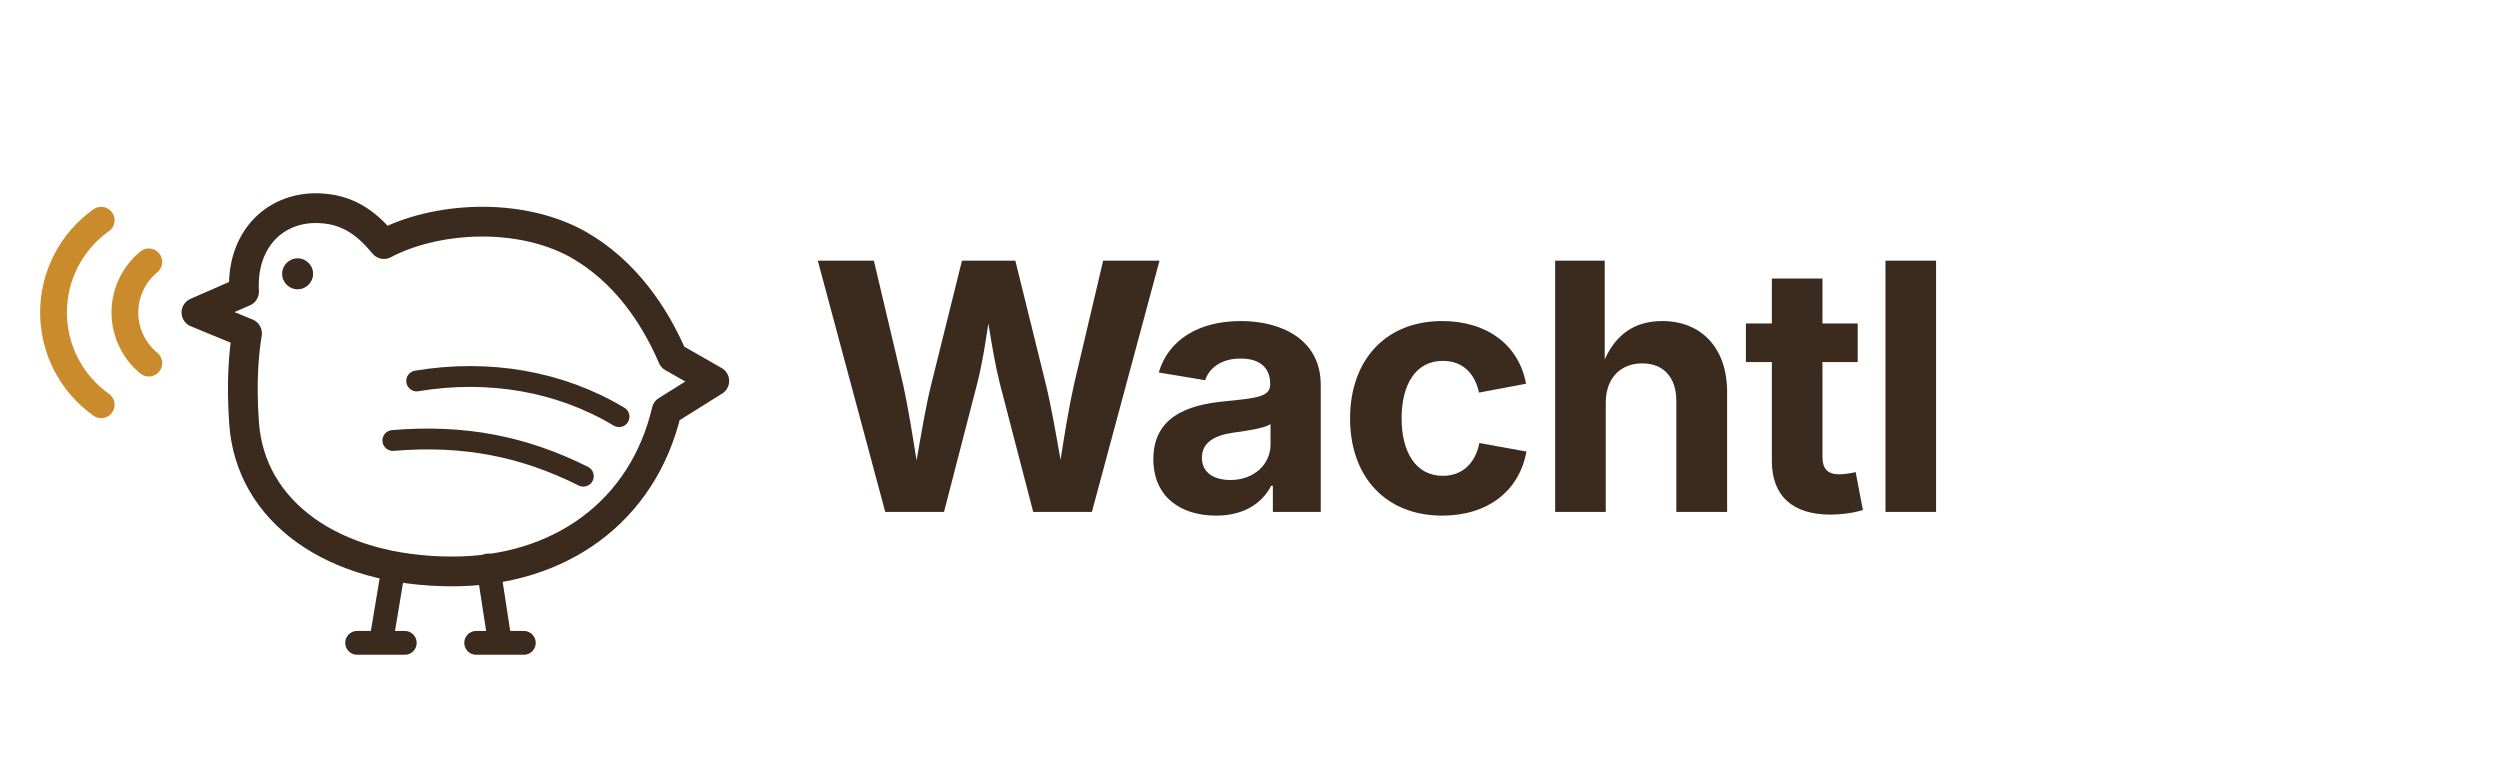
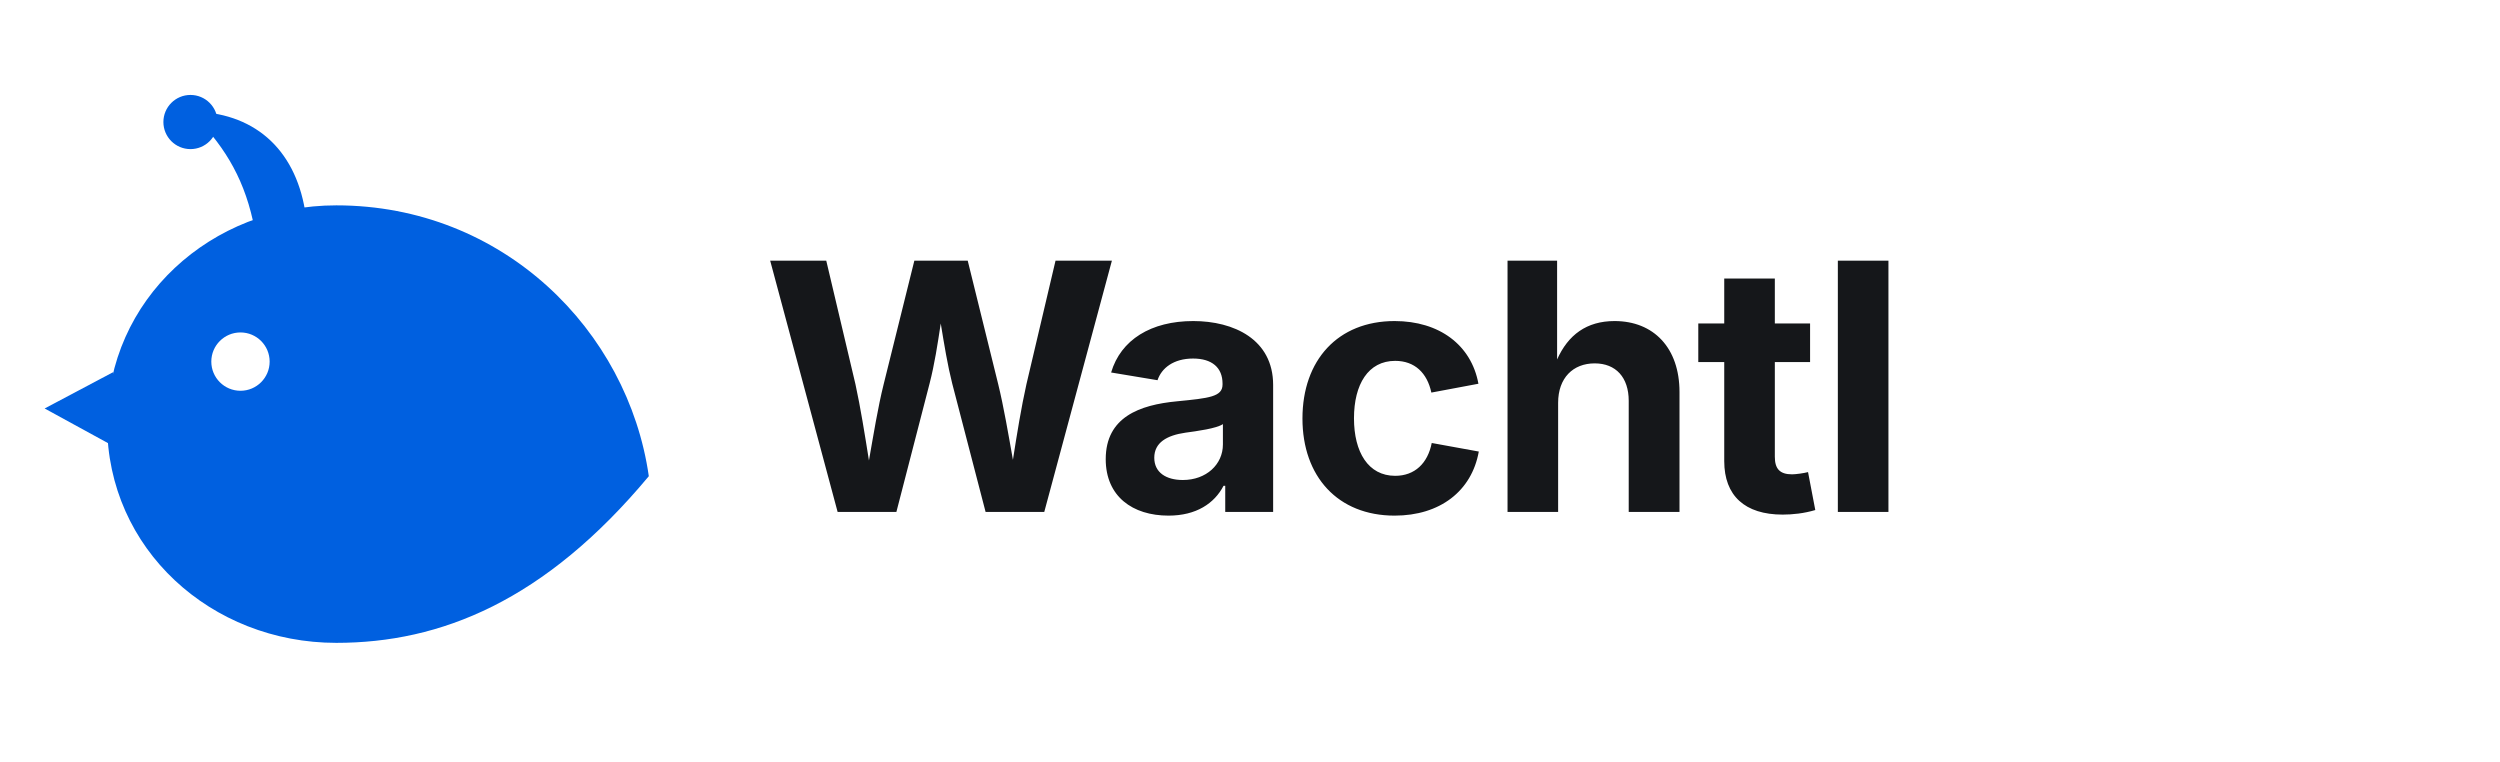
- <svg xmlns="http://www.w3.org/2000/svg" viewBox="0 0 420 128" fill="none" stroke-linecap="round" stroke-linejoin="round">
-   <path d="M41 49 C40.5 40 46.5 34.5 54 35 C59 35.3 62 38 64.5 41 C73 36.5 87 35.5 97 41 C105 45.5 110 53 113 60 L120 64 L112 69 C108 86 94 96 76 96 C56 96 42 86 41 71 C40.5 64 41 59 41.5 56 L33 52.5 Z" stroke="#3B2A1E" stroke-width="5" />
-   <path d="M70 64 C82 62 94 64 104 70 M66 74 C78 73 88 75 98 80" stroke="#3B2A1E" stroke-width="3.5" />
-   <path d="M66 96 L64 108 M60 108 L68 108 M82 95 L84 108 M80 108 L88 108" stroke="#3B2A1E" stroke-width="4" />
-   <circle cx="50" cy="46" r="2.6" fill="#3B2A1E" />
-   <path d="M25 44 A11 11 0 0 0 25 61 M17 37 A19 19 0 0 0 17 68" stroke="#C98B2C" stroke-width="4.5" />
-   <text x="136" y="86" font-family="Inter, 'Segoe UI', Arial, sans-serif" font-size="58" font-weight="700" letter-spacing="-1" fill="#3B2A1E" stroke="none">Wachtl</text>
+ <svg xmlns="http://www.w3.org/2000/svg" viewBox="0 0 420 128">
+   <g fill="#0060e0" transform="translate(4 10) scale(1.75)">
+     <path d="M30 14 C46 14 58 26 60 40 C50 52 40 56 30 56 C18 56 8 47 8 35 C8 23 18 14 30 14Z M18 29a2.8 2.8 0 1 0 5.6 0a2.8 2.8 0 1 0 -5.6 0Z" />
+     <path d="M8.6 30 L2 33.5 L8.4 37Z" />
+     <path d="M27 14.5 C26 8.5 22 5 16 5 C19 8 21 11 22 15.5Z" />
+     <circle cx="16" cy="6" r="2.6" />
+   </g>
+   <text x="128" y="86" font-family="Inter, 'Segoe UI', Arial, sans-serif" font-size="58" font-weight="700" letter-spacing="-1" fill="#15171a">Wachtl</text>
</svg>
